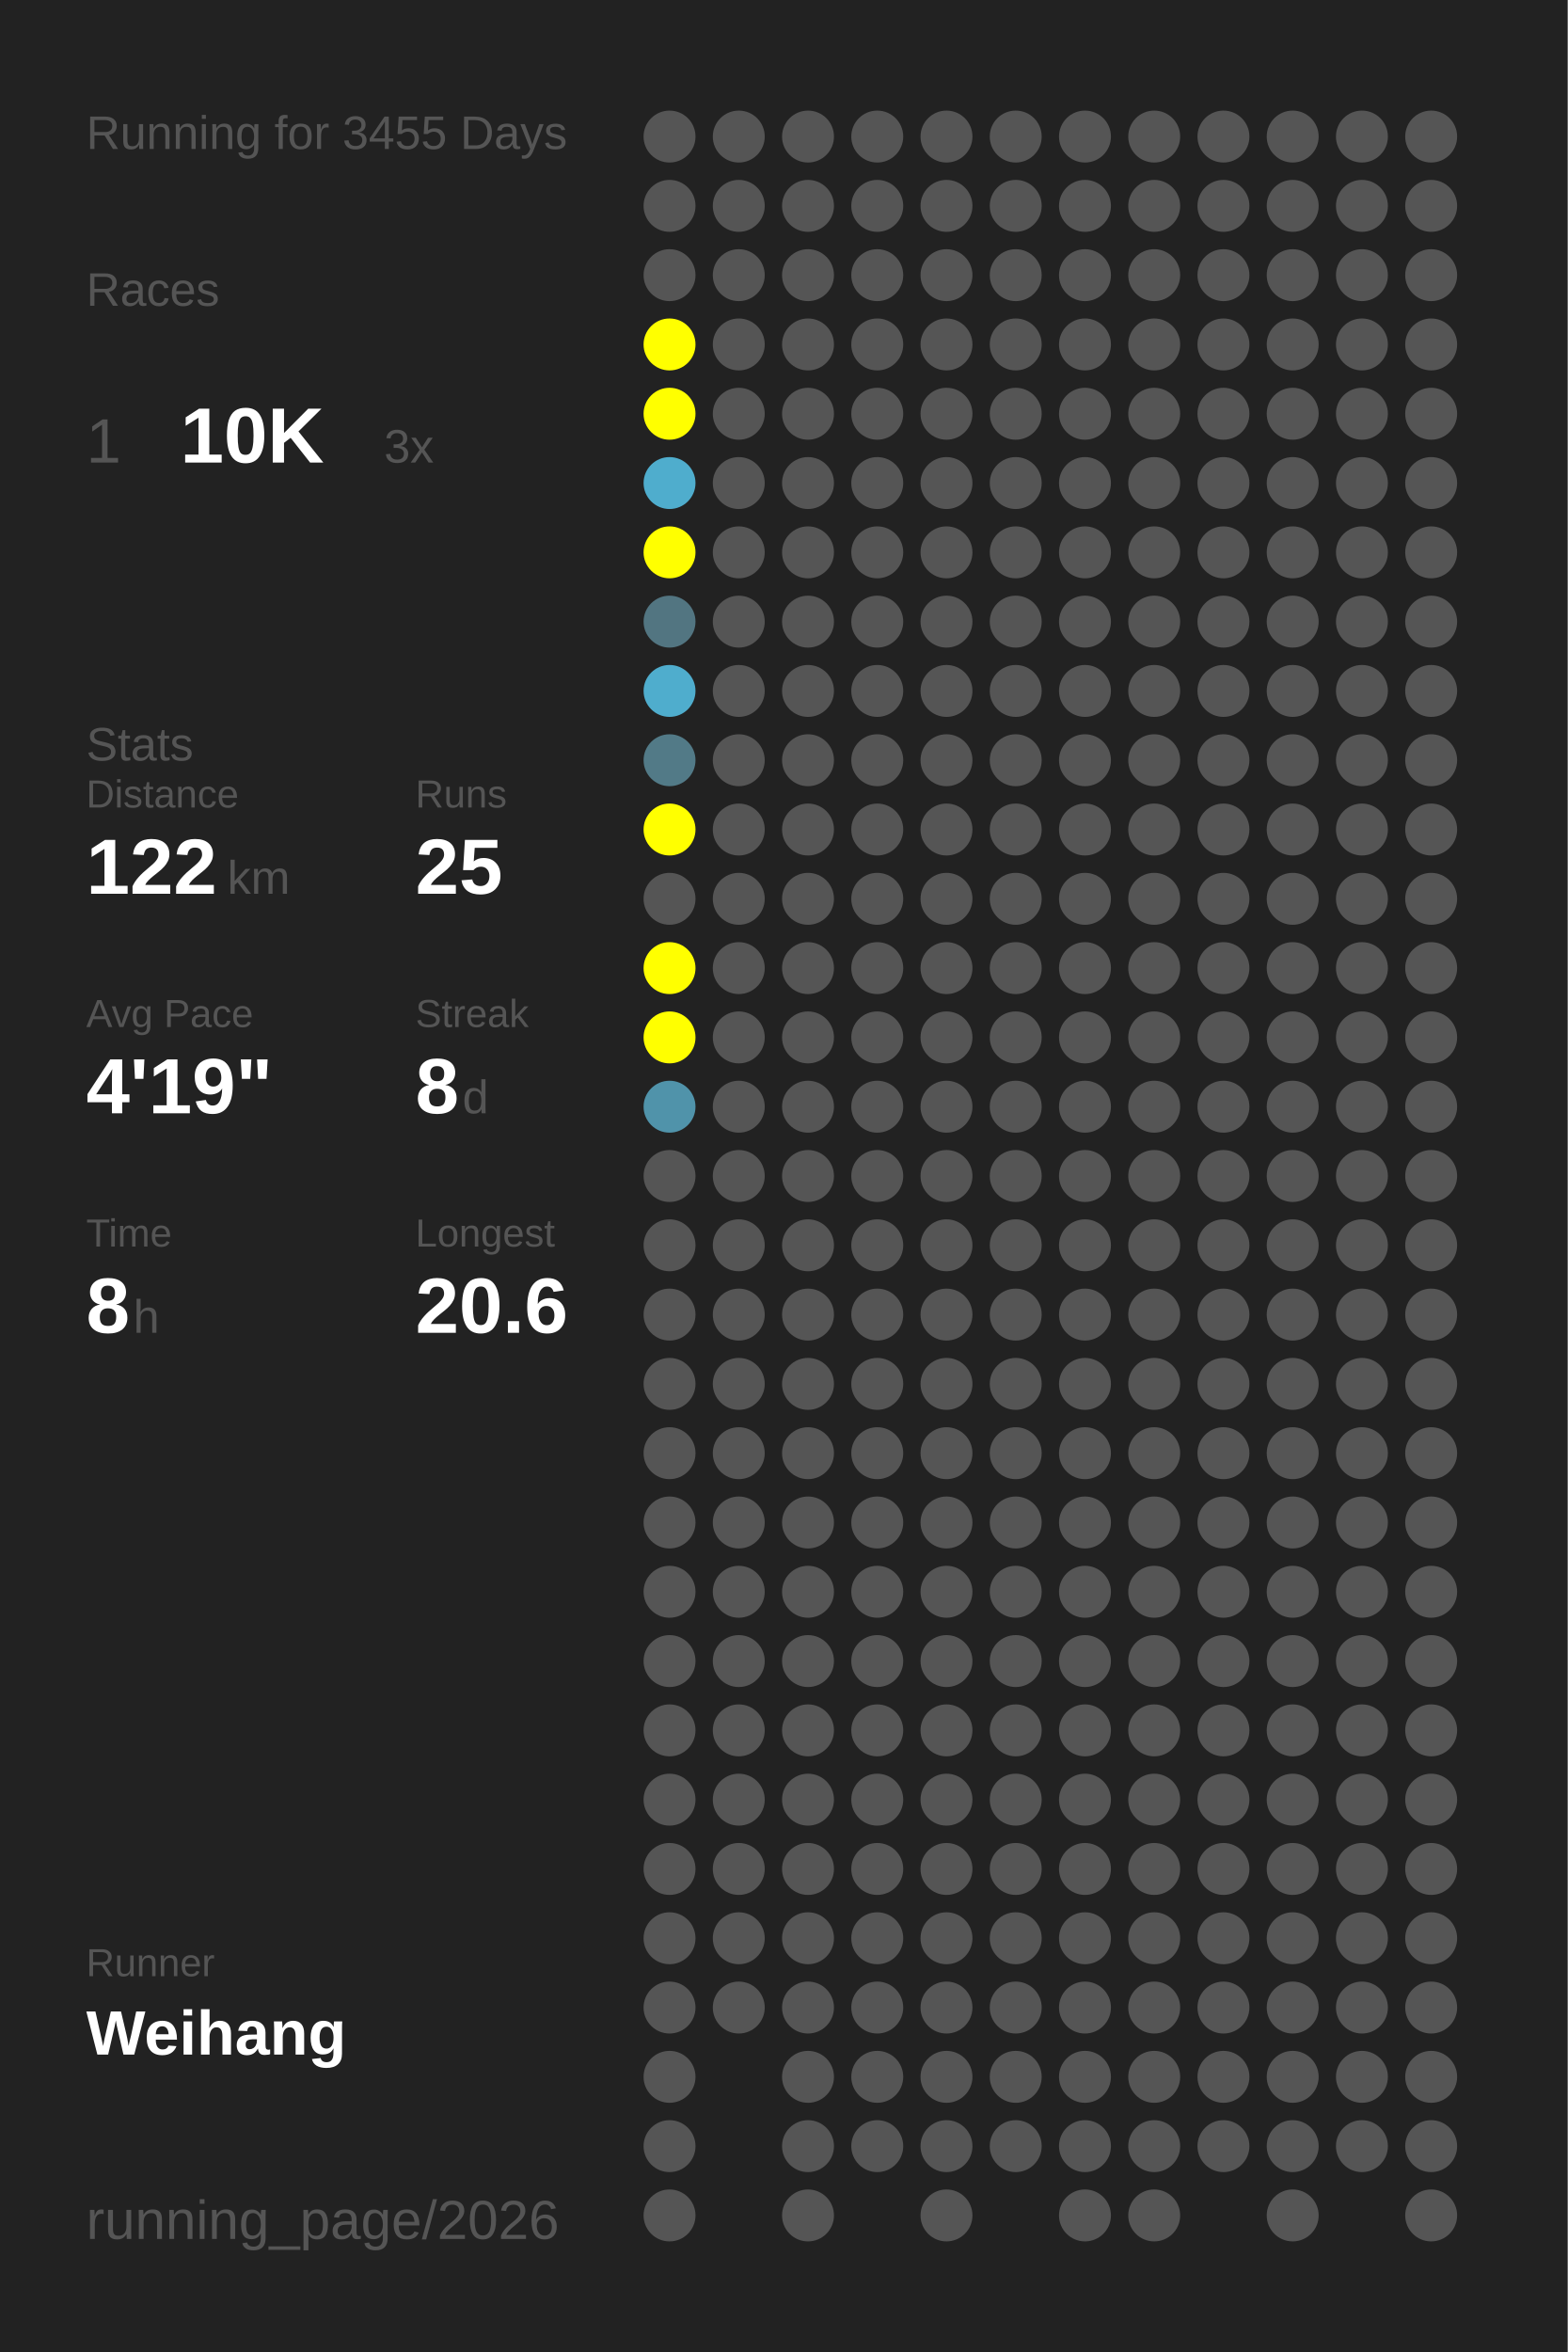
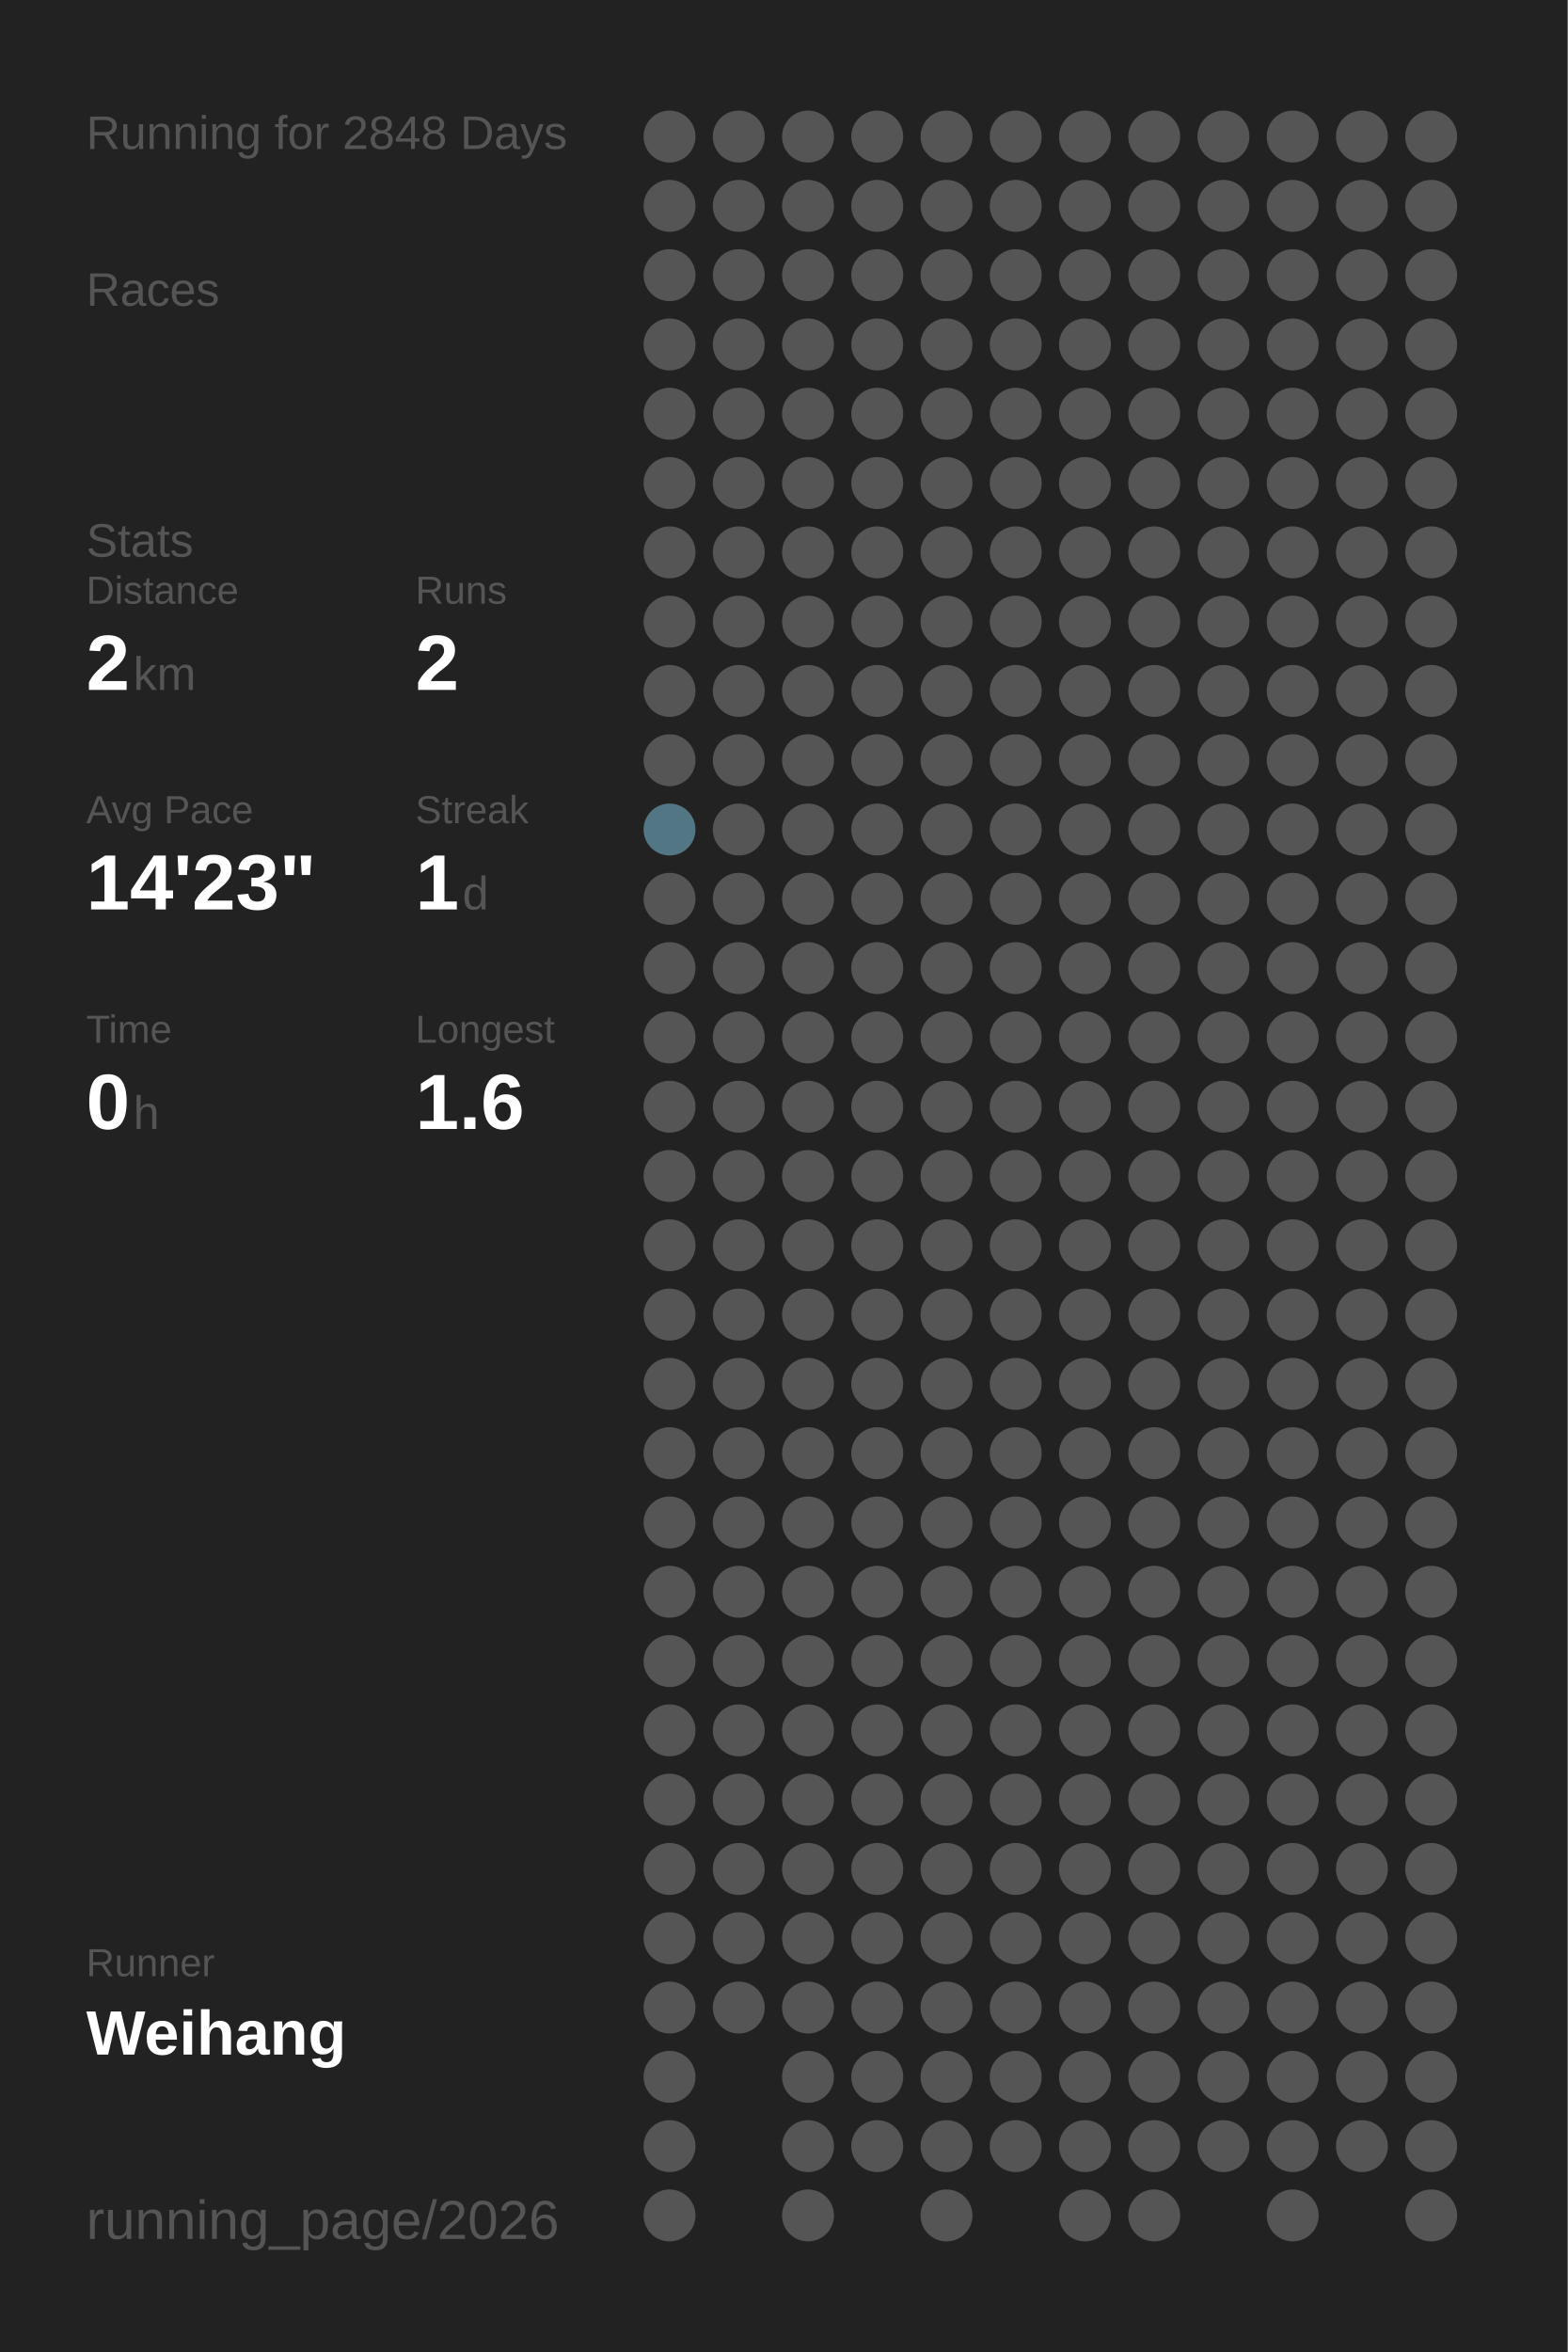
<svg xmlns="http://www.w3.org/2000/svg" baseProfile="full" height="300mm" version="1.1" viewBox="0,0,200,300" width="200mm">
  <defs />
  <rect fill="#222222" height="300" width="200" x="0" y="0" />
-   <text fill="#555555" style="font-size:6px; font-family:Arial;" x="11" y="19">Running for 3455 Days</text>
+   <text fill="#555555" style="font-size:6px; font-family:Arial;" x="11" y="19">Running for 2848 Days</text>
  <text fill="#555555" style="font-size:6px; font-family:Arial;" x="11" y="39">Races</text>
-   <text fill="#555555" style="font-size:8px; font-family:Arial;" x="11" y="59">1</text>
-   <text fill="#FFFFFF" style="font-size:10px; font-family:Arial; font-weight:bold;" x="23" y="59">10K</text>
-   <text fill="#555555" style="font-size:6px; font-family:Arial;" x="49" y="59">3x</text>
-   <text fill="#555555" style="font-size:6px; font-family:Arial;" x="11" y="97">Stats</text>
-   <text fill="#555555" style="font-size:5px; font-family:Arial;" x="11" y="103">Distance</text>
-   <text fill="#FFFFFF" style="font-size:10px; font-family:Arial; font-weight:bold;" x="11" y="114">122</text>
-   <text fill="#555555" style="font-size:6px; font-family:Arial;" x="29" y="114">km</text>
-   <text fill="#555555" style="font-size:5px; font-family:Arial;" x="53" y="103">Runs</text>
-   <text fill="#FFFFFF" style="font-size:10px; font-family:Arial; font-weight:bold;" x="53" y="114">25</text>
-   <text fill="#555555" style="font-size:5px; font-family:Arial;" x="11" y="131">Avg Pace</text>
-   <text fill="#FFFFFF" style="font-size:10px; font-family:Arial; font-weight:bold;" x="11" y="142">4'19"</text>
-   <text fill="#555555" style="font-size:5px; font-family:Arial;" x="53" y="131">Streak</text>
-   <text fill="#FFFFFF" style="font-size:10px; font-family:Arial; font-weight:bold;" x="53" y="142">8</text>
-   <text fill="#555555" style="font-size:6px; font-family:Arial;" x="59" y="142">d</text>
-   <text fill="#555555" style="font-size:5px; font-family:Arial;" x="11" y="159">Time</text>
-   <text fill="#FFFFFF" style="font-size:10px; font-family:Arial; font-weight:bold;" x="11" y="170">8</text>
-   <text fill="#555555" style="font-size:6px; font-family:Arial;" x="17" y="170">h</text>
-   <text fill="#555555" style="font-size:5px; font-family:Arial;" x="53" y="159">Longest</text>
-   <text fill="#FFFFFF" style="font-size:10px; font-family:Arial; font-weight:bold;" x="53" y="170">20.6</text>
+   <text fill="#555555" style="font-size:6px; font-family:Arial;" x="11" y="71">Stats</text>
+   <text fill="#555555" style="font-size:5px; font-family:Arial;" x="11" y="77">Distance</text>
+   <text fill="#FFFFFF" style="font-size:10px; font-family:Arial; font-weight:bold;" x="11" y="88">2</text>
+   <text fill="#555555" style="font-size:6px; font-family:Arial;" x="17" y="88">km</text>
+   <text fill="#555555" style="font-size:5px; font-family:Arial;" x="53" y="77">Runs</text>
+   <text fill="#FFFFFF" style="font-size:10px; font-family:Arial; font-weight:bold;" x="53" y="88">2</text>
+   <text fill="#555555" style="font-size:5px; font-family:Arial;" x="11" y="105">Avg Pace</text>
+   <text fill="#FFFFFF" style="font-size:10px; font-family:Arial; font-weight:bold;" x="11" y="116">14'23"</text>
+   <text fill="#555555" style="font-size:5px; font-family:Arial;" x="53" y="105">Streak</text>
+   <text fill="#FFFFFF" style="font-size:10px; font-family:Arial; font-weight:bold;" x="53" y="116">1</text>
+   <text fill="#555555" style="font-size:6px; font-family:Arial;" x="59" y="116">d</text>
+   <text fill="#555555" style="font-size:5px; font-family:Arial;" x="11" y="133">Time</text>
+   <text fill="#FFFFFF" style="font-size:10px; font-family:Arial; font-weight:bold;" x="11" y="144">0</text>
+   <text fill="#555555" style="font-size:6px; font-family:Arial;" x="17" y="144">h</text>
+   <text fill="#555555" style="font-size:5px; font-family:Arial;" x="53" y="133">Longest</text>
+   <text fill="#FFFFFF" style="font-size:10px; font-family:Arial; font-weight:bold;" x="53" y="144">1.6</text>
  <text fill="#555555" style="font-size:5px; font-family:Arial;" x="11" y="252.065">Runner</text>
  <text fill="#FFFFFF" style="font-size:8px; font-family:Arial; font-weight:bold;" x="11" y="262.065">Weihang</text>
  <text fill="#555555" style="font-size:7px; font-family:Arial;" x="11" y="285.581">running_page/2026</text>
  <circle cx="85.417" cy="17.419" fill="#555555" r="3.312" />
  <circle cx="85.417" cy="26.258" fill="#555555" r="3.312" />
  <circle cx="85.417" cy="35.097" fill="#555555" r="3.312" />
-   <circle cx="85.417" cy="43.935" fill="#FFFF00" r="3.312" />
-   <circle cx="85.417" cy="52.774" fill="#FFFF00" r="3.312" />
-   <circle cx="85.417" cy="61.613" fill="#4fadcd" r="3.312" />
-   <circle cx="85.417" cy="70.452" fill="#FFFF00" r="3.312" />
-   <circle cx="85.417" cy="79.29" fill="#527581" r="3.312" />
-   <circle cx="85.417" cy="88.129" fill="#4fadcd" r="3.312" />
-   <circle cx="85.417" cy="96.968" fill="#527a87" r="3.312" />
-   <circle cx="85.417" cy="105.806" fill="#FFFF00" r="3.312" />
+   <circle cx="85.417" cy="43.935" fill="#555555" r="3.312" />
+   <circle cx="85.417" cy="52.774" fill="#555555" r="3.312" />
+   <circle cx="85.417" cy="61.613" fill="#555555" r="3.312" />
+   <circle cx="85.417" cy="70.452" fill="#555555" r="3.312" />
+   <circle cx="85.417" cy="79.29" fill="#555555" r="3.312" />
+   <circle cx="85.417" cy="88.129" fill="#555555" r="3.312" />
+   <circle cx="85.417" cy="96.968" fill="#555555" r="3.312" />
+   <circle cx="85.417" cy="105.806" fill="#527683" r="3.312" />
  <circle cx="85.417" cy="114.645" fill="#555555" r="3.312" />
-   <circle cx="85.417" cy="123.484" fill="#FFFF00" r="3.312" />
-   <circle cx="85.417" cy="132.323" fill="#FFFF00" r="3.312" />
-   <circle cx="85.417" cy="141.161" fill="#5093aa" r="3.312" />
+   <circle cx="85.417" cy="123.484" fill="#555555" r="3.312" />
+   <circle cx="85.417" cy="132.323" fill="#555555" r="3.312" />
+   <circle cx="85.417" cy="141.161" fill="#555555" r="3.312" />
  <circle cx="85.417" cy="150" fill="#555555" r="3.312" />
  <circle cx="85.417" cy="158.839" fill="#555555" r="3.312" />
  <circle cx="85.417" cy="167.677" fill="#555555" r="3.312" />
  <circle cx="85.417" cy="176.516" fill="#555555" r="3.312" />
  <circle cx="85.417" cy="185.355" fill="#555555" r="3.312" />
  <circle cx="85.417" cy="194.194" fill="#555555" r="3.312" />
  <circle cx="85.417" cy="203.032" fill="#555555" r="3.312" />
  <circle cx="85.417" cy="211.871" fill="#555555" r="3.312" />
  <circle cx="85.417" cy="220.71" fill="#555555" r="3.312" />
  <circle cx="85.417" cy="229.548" fill="#555555" r="3.312" />
  <circle cx="85.417" cy="238.387" fill="#555555" r="3.312" />
  <circle cx="85.417" cy="247.226" fill="#555555" r="3.312" />
  <circle cx="85.417" cy="256.065" fill="#555555" r="3.312" />
  <circle cx="85.417" cy="264.903" fill="#555555" r="3.312" />
  <circle cx="85.417" cy="273.742" fill="#555555" r="3.312" />
  <circle cx="85.417" cy="282.581" fill="#555555" r="3.312" />
  <circle cx="94.25" cy="17.419" fill="#555555" r="3.312" />
  <circle cx="94.25" cy="26.258" fill="#555555" r="3.312" />
  <circle cx="94.25" cy="35.097" fill="#555555" r="3.312" />
  <circle cx="94.25" cy="43.935" fill="#555555" r="3.312" />
  <circle cx="94.25" cy="52.774" fill="#555555" r="3.312" />
  <circle cx="94.25" cy="61.613" fill="#555555" r="3.312" />
  <circle cx="94.25" cy="70.452" fill="#555555" r="3.312" />
  <circle cx="94.25" cy="79.29" fill="#555555" r="3.312" />
  <circle cx="94.25" cy="88.129" fill="#555555" r="3.312" />
  <circle cx="94.25" cy="96.968" fill="#555555" r="3.312" />
  <circle cx="94.25" cy="105.806" fill="#555555" r="3.312" />
  <circle cx="94.25" cy="114.645" fill="#555555" r="3.312" />
  <circle cx="94.25" cy="123.484" fill="#555555" r="3.312" />
  <circle cx="94.25" cy="132.323" fill="#555555" r="3.312" />
  <circle cx="94.25" cy="141.161" fill="#555555" r="3.312" />
  <circle cx="94.25" cy="150" fill="#555555" r="3.312" />
  <circle cx="94.25" cy="158.839" fill="#555555" r="3.312" />
  <circle cx="94.25" cy="167.677" fill="#555555" r="3.312" />
  <circle cx="94.25" cy="176.516" fill="#555555" r="3.312" />
  <circle cx="94.25" cy="185.355" fill="#555555" r="3.312" />
  <circle cx="94.25" cy="194.194" fill="#555555" r="3.312" />
  <circle cx="94.25" cy="203.032" fill="#555555" r="3.312" />
  <circle cx="94.25" cy="211.871" fill="#555555" r="3.312" />
  <circle cx="94.25" cy="220.71" fill="#555555" r="3.312" />
  <circle cx="94.25" cy="229.548" fill="#555555" r="3.312" />
  <circle cx="94.25" cy="238.387" fill="#555555" r="3.312" />
  <circle cx="94.25" cy="247.226" fill="#555555" r="3.312" />
  <circle cx="94.25" cy="256.065" fill="#555555" r="3.312" />
  <circle cx="103.083" cy="17.419" fill="#555555" r="3.312" />
  <circle cx="103.083" cy="26.258" fill="#555555" r="3.312" />
  <circle cx="103.083" cy="35.097" fill="#555555" r="3.312" />
  <circle cx="103.083" cy="43.935" fill="#555555" r="3.312" />
  <circle cx="103.083" cy="52.774" fill="#555555" r="3.312" />
  <circle cx="103.083" cy="61.613" fill="#555555" r="3.312" />
  <circle cx="103.083" cy="70.452" fill="#555555" r="3.312" />
  <circle cx="103.083" cy="79.29" fill="#555555" r="3.312" />
  <circle cx="103.083" cy="88.129" fill="#555555" r="3.312" />
  <circle cx="103.083" cy="96.968" fill="#555555" r="3.312" />
  <circle cx="103.083" cy="105.806" fill="#555555" r="3.312" />
  <circle cx="103.083" cy="114.645" fill="#555555" r="3.312" />
  <circle cx="103.083" cy="123.484" fill="#555555" r="3.312" />
  <circle cx="103.083" cy="132.323" fill="#555555" r="3.312" />
  <circle cx="103.083" cy="141.161" fill="#555555" r="3.312" />
  <circle cx="103.083" cy="150" fill="#555555" r="3.312" />
  <circle cx="103.083" cy="158.839" fill="#555555" r="3.312" />
  <circle cx="103.083" cy="167.677" fill="#555555" r="3.312" />
  <circle cx="103.083" cy="176.516" fill="#555555" r="3.312" />
  <circle cx="103.083" cy="185.355" fill="#555555" r="3.312" />
  <circle cx="103.083" cy="194.194" fill="#555555" r="3.312" />
  <circle cx="103.083" cy="203.032" fill="#555555" r="3.312" />
  <circle cx="103.083" cy="211.871" fill="#555555" r="3.312" />
  <circle cx="103.083" cy="220.71" fill="#555555" r="3.312" />
  <circle cx="103.083" cy="229.548" fill="#555555" r="3.312" />
  <circle cx="103.083" cy="238.387" fill="#555555" r="3.312" />
  <circle cx="103.083" cy="247.226" fill="#555555" r="3.312" />
  <circle cx="103.083" cy="256.065" fill="#555555" r="3.312" />
  <circle cx="103.083" cy="264.903" fill="#555555" r="3.312" />
  <circle cx="103.083" cy="273.742" fill="#555555" r="3.312" />
  <circle cx="103.083" cy="282.581" fill="#555555" r="3.312" />
  <circle cx="111.917" cy="17.419" fill="#555555" r="3.312" />
  <circle cx="111.917" cy="26.258" fill="#555555" r="3.312" />
  <circle cx="111.917" cy="35.097" fill="#555555" r="3.312" />
  <circle cx="111.917" cy="43.935" fill="#555555" r="3.312" />
  <circle cx="111.917" cy="52.774" fill="#555555" r="3.312" />
  <circle cx="111.917" cy="61.613" fill="#555555" r="3.312" />
  <circle cx="111.917" cy="70.452" fill="#555555" r="3.312" />
  <circle cx="111.917" cy="79.29" fill="#555555" r="3.312" />
  <circle cx="111.917" cy="88.129" fill="#555555" r="3.312" />
  <circle cx="111.917" cy="96.968" fill="#555555" r="3.312" />
  <circle cx="111.917" cy="105.806" fill="#555555" r="3.312" />
  <circle cx="111.917" cy="114.645" fill="#555555" r="3.312" />
  <circle cx="111.917" cy="123.484" fill="#555555" r="3.312" />
  <circle cx="111.917" cy="132.323" fill="#555555" r="3.312" />
  <circle cx="111.917" cy="141.161" fill="#555555" r="3.312" />
  <circle cx="111.917" cy="150" fill="#555555" r="3.312" />
  <circle cx="111.917" cy="158.839" fill="#555555" r="3.312" />
  <circle cx="111.917" cy="167.677" fill="#555555" r="3.312" />
  <circle cx="111.917" cy="176.516" fill="#555555" r="3.312" />
  <circle cx="111.917" cy="185.355" fill="#555555" r="3.312" />
  <circle cx="111.917" cy="194.194" fill="#555555" r="3.312" />
  <circle cx="111.917" cy="203.032" fill="#555555" r="3.312" />
  <circle cx="111.917" cy="211.871" fill="#555555" r="3.312" />
  <circle cx="111.917" cy="220.71" fill="#555555" r="3.312" />
  <circle cx="111.917" cy="229.548" fill="#555555" r="3.312" />
  <circle cx="111.917" cy="238.387" fill="#555555" r="3.312" />
  <circle cx="111.917" cy="247.226" fill="#555555" r="3.312" />
  <circle cx="111.917" cy="256.065" fill="#555555" r="3.312" />
  <circle cx="111.917" cy="264.903" fill="#555555" r="3.312" />
  <circle cx="111.917" cy="273.742" fill="#555555" r="3.312" />
  <circle cx="120.75" cy="17.419" fill="#555555" r="3.312" />
  <circle cx="120.75" cy="26.258" fill="#555555" r="3.312" />
  <circle cx="120.75" cy="35.097" fill="#555555" r="3.312" />
  <circle cx="120.75" cy="43.935" fill="#555555" r="3.312" />
  <circle cx="120.75" cy="52.774" fill="#555555" r="3.312" />
  <circle cx="120.75" cy="61.613" fill="#555555" r="3.312" />
  <circle cx="120.75" cy="70.452" fill="#555555" r="3.312" />
  <circle cx="120.75" cy="79.29" fill="#555555" r="3.312" />
  <circle cx="120.75" cy="88.129" fill="#555555" r="3.312" />
  <circle cx="120.75" cy="96.968" fill="#555555" r="3.312" />
  <circle cx="120.75" cy="105.806" fill="#555555" r="3.312" />
  <circle cx="120.75" cy="114.645" fill="#555555" r="3.312" />
  <circle cx="120.75" cy="123.484" fill="#555555" r="3.312" />
  <circle cx="120.75" cy="132.323" fill="#555555" r="3.312" />
  <circle cx="120.75" cy="141.161" fill="#555555" r="3.312" />
  <circle cx="120.75" cy="150" fill="#555555" r="3.312" />
  <circle cx="120.75" cy="158.839" fill="#555555" r="3.312" />
  <circle cx="120.75" cy="167.677" fill="#555555" r="3.312" />
  <circle cx="120.75" cy="176.516" fill="#555555" r="3.312" />
  <circle cx="120.75" cy="185.355" fill="#555555" r="3.312" />
  <circle cx="120.75" cy="194.194" fill="#555555" r="3.312" />
  <circle cx="120.75" cy="203.032" fill="#555555" r="3.312" />
  <circle cx="120.75" cy="211.871" fill="#555555" r="3.312" />
  <circle cx="120.75" cy="220.71" fill="#555555" r="3.312" />
  <circle cx="120.75" cy="229.548" fill="#555555" r="3.312" />
  <circle cx="120.75" cy="238.387" fill="#555555" r="3.312" />
  <circle cx="120.75" cy="247.226" fill="#555555" r="3.312" />
  <circle cx="120.75" cy="256.065" fill="#555555" r="3.312" />
  <circle cx="120.75" cy="264.903" fill="#555555" r="3.312" />
  <circle cx="120.75" cy="273.742" fill="#555555" r="3.312" />
  <circle cx="120.75" cy="282.581" fill="#555555" r="3.312" />
  <circle cx="129.583" cy="17.419" fill="#555555" r="3.312" />
  <circle cx="129.583" cy="26.258" fill="#555555" r="3.312" />
  <circle cx="129.583" cy="35.097" fill="#555555" r="3.312" />
  <circle cx="129.583" cy="43.935" fill="#555555" r="3.312" />
  <circle cx="129.583" cy="52.774" fill="#555555" r="3.312" />
  <circle cx="129.583" cy="61.613" fill="#555555" r="3.312" />
  <circle cx="129.583" cy="70.452" fill="#555555" r="3.312" />
  <circle cx="129.583" cy="79.29" fill="#555555" r="3.312" />
  <circle cx="129.583" cy="88.129" fill="#555555" r="3.312" />
  <circle cx="129.583" cy="96.968" fill="#555555" r="3.312" />
  <circle cx="129.583" cy="105.806" fill="#555555" r="3.312" />
  <circle cx="129.583" cy="114.645" fill="#555555" r="3.312" />
  <circle cx="129.583" cy="123.484" fill="#555555" r="3.312" />
  <circle cx="129.583" cy="132.323" fill="#555555" r="3.312" />
  <circle cx="129.583" cy="141.161" fill="#555555" r="3.312" />
  <circle cx="129.583" cy="150" fill="#555555" r="3.312" />
  <circle cx="129.583" cy="158.839" fill="#555555" r="3.312" />
  <circle cx="129.583" cy="167.677" fill="#555555" r="3.312" />
  <circle cx="129.583" cy="176.516" fill="#555555" r="3.312" />
  <circle cx="129.583" cy="185.355" fill="#555555" r="3.312" />
  <circle cx="129.583" cy="194.194" fill="#555555" r="3.312" />
  <circle cx="129.583" cy="203.032" fill="#555555" r="3.312" />
  <circle cx="129.583" cy="211.871" fill="#555555" r="3.312" />
  <circle cx="129.583" cy="220.71" fill="#555555" r="3.312" />
  <circle cx="129.583" cy="229.548" fill="#555555" r="3.312" />
  <circle cx="129.583" cy="238.387" fill="#555555" r="3.312" />
  <circle cx="129.583" cy="247.226" fill="#555555" r="3.312" />
  <circle cx="129.583" cy="256.065" fill="#555555" r="3.312" />
  <circle cx="129.583" cy="264.903" fill="#555555" r="3.312" />
  <circle cx="129.583" cy="273.742" fill="#555555" r="3.312" />
  <circle cx="138.417" cy="17.419" fill="#555555" r="3.312" />
  <circle cx="138.417" cy="26.258" fill="#555555" r="3.312" />
  <circle cx="138.417" cy="35.097" fill="#555555" r="3.312" />
  <circle cx="138.417" cy="43.935" fill="#555555" r="3.312" />
  <circle cx="138.417" cy="52.774" fill="#555555" r="3.312" />
  <circle cx="138.417" cy="61.613" fill="#555555" r="3.312" />
  <circle cx="138.417" cy="70.452" fill="#555555" r="3.312" />
  <circle cx="138.417" cy="79.29" fill="#555555" r="3.312" />
  <circle cx="138.417" cy="88.129" fill="#555555" r="3.312" />
  <circle cx="138.417" cy="96.968" fill="#555555" r="3.312" />
  <circle cx="138.417" cy="105.806" fill="#555555" r="3.312" />
  <circle cx="138.417" cy="114.645" fill="#555555" r="3.312" />
  <circle cx="138.417" cy="123.484" fill="#555555" r="3.312" />
  <circle cx="138.417" cy="132.323" fill="#555555" r="3.312" />
  <circle cx="138.417" cy="141.161" fill="#555555" r="3.312" />
  <circle cx="138.417" cy="150" fill="#555555" r="3.312" />
  <circle cx="138.417" cy="158.839" fill="#555555" r="3.312" />
  <circle cx="138.417" cy="167.677" fill="#555555" r="3.312" />
  <circle cx="138.417" cy="176.516" fill="#555555" r="3.312" />
  <circle cx="138.417" cy="185.355" fill="#555555" r="3.312" />
  <circle cx="138.417" cy="194.194" fill="#555555" r="3.312" />
  <circle cx="138.417" cy="203.032" fill="#555555" r="3.312" />
  <circle cx="138.417" cy="211.871" fill="#555555" r="3.312" />
  <circle cx="138.417" cy="220.71" fill="#555555" r="3.312" />
  <circle cx="138.417" cy="229.548" fill="#555555" r="3.312" />
  <circle cx="138.417" cy="238.387" fill="#555555" r="3.312" />
  <circle cx="138.417" cy="247.226" fill="#555555" r="3.312" />
  <circle cx="138.417" cy="256.065" fill="#555555" r="3.312" />
  <circle cx="138.417" cy="264.903" fill="#555555" r="3.312" />
  <circle cx="138.417" cy="273.742" fill="#555555" r="3.312" />
  <circle cx="138.417" cy="282.581" fill="#555555" r="3.312" />
  <circle cx="147.25" cy="17.419" fill="#555555" r="3.312" />
  <circle cx="147.25" cy="26.258" fill="#555555" r="3.312" />
  <circle cx="147.25" cy="35.097" fill="#555555" r="3.312" />
  <circle cx="147.25" cy="43.935" fill="#555555" r="3.312" />
  <circle cx="147.25" cy="52.774" fill="#555555" r="3.312" />
  <circle cx="147.25" cy="61.613" fill="#555555" r="3.312" />
  <circle cx="147.25" cy="70.452" fill="#555555" r="3.312" />
  <circle cx="147.25" cy="79.29" fill="#555555" r="3.312" />
  <circle cx="147.25" cy="88.129" fill="#555555" r="3.312" />
  <circle cx="147.25" cy="96.968" fill="#555555" r="3.312" />
  <circle cx="147.25" cy="105.806" fill="#555555" r="3.312" />
  <circle cx="147.25" cy="114.645" fill="#555555" r="3.312" />
  <circle cx="147.25" cy="123.484" fill="#555555" r="3.312" />
  <circle cx="147.25" cy="132.323" fill="#555555" r="3.312" />
  <circle cx="147.25" cy="141.161" fill="#555555" r="3.312" />
  <circle cx="147.25" cy="150" fill="#555555" r="3.312" />
  <circle cx="147.25" cy="158.839" fill="#555555" r="3.312" />
  <circle cx="147.25" cy="167.677" fill="#555555" r="3.312" />
  <circle cx="147.25" cy="176.516" fill="#555555" r="3.312" />
  <circle cx="147.25" cy="185.355" fill="#555555" r="3.312" />
  <circle cx="147.25" cy="194.194" fill="#555555" r="3.312" />
  <circle cx="147.25" cy="203.032" fill="#555555" r="3.312" />
  <circle cx="147.25" cy="211.871" fill="#555555" r="3.312" />
  <circle cx="147.25" cy="220.71" fill="#555555" r="3.312" />
  <circle cx="147.25" cy="229.548" fill="#555555" r="3.312" />
  <circle cx="147.25" cy="238.387" fill="#555555" r="3.312" />
  <circle cx="147.25" cy="247.226" fill="#555555" r="3.312" />
  <circle cx="147.25" cy="256.065" fill="#555555" r="3.312" />
  <circle cx="147.25" cy="264.903" fill="#555555" r="3.312" />
  <circle cx="147.25" cy="273.742" fill="#555555" r="3.312" />
  <circle cx="147.25" cy="282.581" fill="#555555" r="3.312" />
  <circle cx="156.083" cy="17.419" fill="#555555" r="3.312" />
  <circle cx="156.083" cy="26.258" fill="#555555" r="3.312" />
  <circle cx="156.083" cy="35.097" fill="#555555" r="3.312" />
  <circle cx="156.083" cy="43.935" fill="#555555" r="3.312" />
  <circle cx="156.083" cy="52.774" fill="#555555" r="3.312" />
  <circle cx="156.083" cy="61.613" fill="#555555" r="3.312" />
  <circle cx="156.083" cy="70.452" fill="#555555" r="3.312" />
  <circle cx="156.083" cy="79.29" fill="#555555" r="3.312" />
  <circle cx="156.083" cy="88.129" fill="#555555" r="3.312" />
  <circle cx="156.083" cy="96.968" fill="#555555" r="3.312" />
  <circle cx="156.083" cy="105.806" fill="#555555" r="3.312" />
  <circle cx="156.083" cy="114.645" fill="#555555" r="3.312" />
  <circle cx="156.083" cy="123.484" fill="#555555" r="3.312" />
  <circle cx="156.083" cy="132.323" fill="#555555" r="3.312" />
  <circle cx="156.083" cy="141.161" fill="#555555" r="3.312" />
  <circle cx="156.083" cy="150" fill="#555555" r="3.312" />
  <circle cx="156.083" cy="158.839" fill="#555555" r="3.312" />
  <circle cx="156.083" cy="167.677" fill="#555555" r="3.312" />
  <circle cx="156.083" cy="176.516" fill="#555555" r="3.312" />
  <circle cx="156.083" cy="185.355" fill="#555555" r="3.312" />
  <circle cx="156.083" cy="194.194" fill="#555555" r="3.312" />
  <circle cx="156.083" cy="203.032" fill="#555555" r="3.312" />
  <circle cx="156.083" cy="211.871" fill="#555555" r="3.312" />
  <circle cx="156.083" cy="220.71" fill="#555555" r="3.312" />
  <circle cx="156.083" cy="229.548" fill="#555555" r="3.312" />
  <circle cx="156.083" cy="238.387" fill="#555555" r="3.312" />
  <circle cx="156.083" cy="247.226" fill="#555555" r="3.312" />
  <circle cx="156.083" cy="256.065" fill="#555555" r="3.312" />
  <circle cx="156.083" cy="264.903" fill="#555555" r="3.312" />
  <circle cx="156.083" cy="273.742" fill="#555555" r="3.312" />
  <circle cx="164.917" cy="17.419" fill="#555555" r="3.312" />
  <circle cx="164.917" cy="26.258" fill="#555555" r="3.312" />
  <circle cx="164.917" cy="35.097" fill="#555555" r="3.312" />
  <circle cx="164.917" cy="43.935" fill="#555555" r="3.312" />
  <circle cx="164.917" cy="52.774" fill="#555555" r="3.312" />
  <circle cx="164.917" cy="61.613" fill="#555555" r="3.312" />
  <circle cx="164.917" cy="70.452" fill="#555555" r="3.312" />
  <circle cx="164.917" cy="79.29" fill="#555555" r="3.312" />
  <circle cx="164.917" cy="88.129" fill="#555555" r="3.312" />
  <circle cx="164.917" cy="96.968" fill="#555555" r="3.312" />
  <circle cx="164.917" cy="105.806" fill="#555555" r="3.312" />
  <circle cx="164.917" cy="114.645" fill="#555555" r="3.312" />
  <circle cx="164.917" cy="123.484" fill="#555555" r="3.312" />
  <circle cx="164.917" cy="132.323" fill="#555555" r="3.312" />
  <circle cx="164.917" cy="141.161" fill="#555555" r="3.312" />
  <circle cx="164.917" cy="150" fill="#555555" r="3.312" />
  <circle cx="164.917" cy="158.839" fill="#555555" r="3.312" />
  <circle cx="164.917" cy="167.677" fill="#555555" r="3.312" />
  <circle cx="164.917" cy="176.516" fill="#555555" r="3.312" />
  <circle cx="164.917" cy="185.355" fill="#555555" r="3.312" />
  <circle cx="164.917" cy="194.194" fill="#555555" r="3.312" />
  <circle cx="164.917" cy="203.032" fill="#555555" r="3.312" />
  <circle cx="164.917" cy="211.871" fill="#555555" r="3.312" />
  <circle cx="164.917" cy="220.71" fill="#555555" r="3.312" />
  <circle cx="164.917" cy="229.548" fill="#555555" r="3.312" />
  <circle cx="164.917" cy="238.387" fill="#555555" r="3.312" />
  <circle cx="164.917" cy="247.226" fill="#555555" r="3.312" />
  <circle cx="164.917" cy="256.065" fill="#555555" r="3.312" />
  <circle cx="164.917" cy="264.903" fill="#555555" r="3.312" />
  <circle cx="164.917" cy="273.742" fill="#555555" r="3.312" />
  <circle cx="164.917" cy="282.581" fill="#555555" r="3.312" />
  <circle cx="173.75" cy="17.419" fill="#555555" r="3.312" />
  <circle cx="173.75" cy="26.258" fill="#555555" r="3.312" />
  <circle cx="173.75" cy="35.097" fill="#555555" r="3.312" />
  <circle cx="173.75" cy="43.935" fill="#555555" r="3.312" />
  <circle cx="173.75" cy="52.774" fill="#555555" r="3.312" />
  <circle cx="173.75" cy="61.613" fill="#555555" r="3.312" />
  <circle cx="173.75" cy="70.452" fill="#555555" r="3.312" />
  <circle cx="173.75" cy="79.29" fill="#555555" r="3.312" />
  <circle cx="173.75" cy="88.129" fill="#555555" r="3.312" />
  <circle cx="173.75" cy="96.968" fill="#555555" r="3.312" />
  <circle cx="173.75" cy="105.806" fill="#555555" r="3.312" />
  <circle cx="173.75" cy="114.645" fill="#555555" r="3.312" />
  <circle cx="173.75" cy="123.484" fill="#555555" r="3.312" />
  <circle cx="173.75" cy="132.323" fill="#555555" r="3.312" />
  <circle cx="173.75" cy="141.161" fill="#555555" r="3.312" />
  <circle cx="173.75" cy="150" fill="#555555" r="3.312" />
  <circle cx="173.75" cy="158.839" fill="#555555" r="3.312" />
  <circle cx="173.75" cy="167.677" fill="#555555" r="3.312" />
  <circle cx="173.75" cy="176.516" fill="#555555" r="3.312" />
  <circle cx="173.75" cy="185.355" fill="#555555" r="3.312" />
  <circle cx="173.75" cy="194.194" fill="#555555" r="3.312" />
  <circle cx="173.75" cy="203.032" fill="#555555" r="3.312" />
  <circle cx="173.75" cy="211.871" fill="#555555" r="3.312" />
  <circle cx="173.75" cy="220.71" fill="#555555" r="3.312" />
  <circle cx="173.75" cy="229.548" fill="#555555" r="3.312" />
  <circle cx="173.75" cy="238.387" fill="#555555" r="3.312" />
  <circle cx="173.75" cy="247.226" fill="#555555" r="3.312" />
  <circle cx="173.75" cy="256.065" fill="#555555" r="3.312" />
  <circle cx="173.75" cy="264.903" fill="#555555" r="3.312" />
  <circle cx="173.75" cy="273.742" fill="#555555" r="3.312" />
  <circle cx="182.583" cy="17.419" fill="#555555" r="3.312" />
  <circle cx="182.583" cy="26.258" fill="#555555" r="3.312" />
  <circle cx="182.583" cy="35.097" fill="#555555" r="3.312" />
  <circle cx="182.583" cy="43.935" fill="#555555" r="3.312" />
  <circle cx="182.583" cy="52.774" fill="#555555" r="3.312" />
  <circle cx="182.583" cy="61.613" fill="#555555" r="3.312" />
  <circle cx="182.583" cy="70.452" fill="#555555" r="3.312" />
  <circle cx="182.583" cy="79.29" fill="#555555" r="3.312" />
  <circle cx="182.583" cy="88.129" fill="#555555" r="3.312" />
  <circle cx="182.583" cy="96.968" fill="#555555" r="3.312" />
  <circle cx="182.583" cy="105.806" fill="#555555" r="3.312" />
  <circle cx="182.583" cy="114.645" fill="#555555" r="3.312" />
  <circle cx="182.583" cy="123.484" fill="#555555" r="3.312" />
  <circle cx="182.583" cy="132.323" fill="#555555" r="3.312" />
  <circle cx="182.583" cy="141.161" fill="#555555" r="3.312" />
  <circle cx="182.583" cy="150" fill="#555555" r="3.312" />
  <circle cx="182.583" cy="158.839" fill="#555555" r="3.312" />
  <circle cx="182.583" cy="167.677" fill="#555555" r="3.312" />
  <circle cx="182.583" cy="176.516" fill="#555555" r="3.312" />
  <circle cx="182.583" cy="185.355" fill="#555555" r="3.312" />
  <circle cx="182.583" cy="194.194" fill="#555555" r="3.312" />
  <circle cx="182.583" cy="203.032" fill="#555555" r="3.312" />
  <circle cx="182.583" cy="211.871" fill="#555555" r="3.312" />
  <circle cx="182.583" cy="220.71" fill="#555555" r="3.312" />
  <circle cx="182.583" cy="229.548" fill="#555555" r="3.312" />
  <circle cx="182.583" cy="238.387" fill="#555555" r="3.312" />
  <circle cx="182.583" cy="247.226" fill="#555555" r="3.312" />
  <circle cx="182.583" cy="256.065" fill="#555555" r="3.312" />
  <circle cx="182.583" cy="264.903" fill="#555555" r="3.312" />
  <circle cx="182.583" cy="273.742" fill="#555555" r="3.312" />
  <circle cx="182.583" cy="282.581" fill="#555555" r="3.312" />
</svg>
